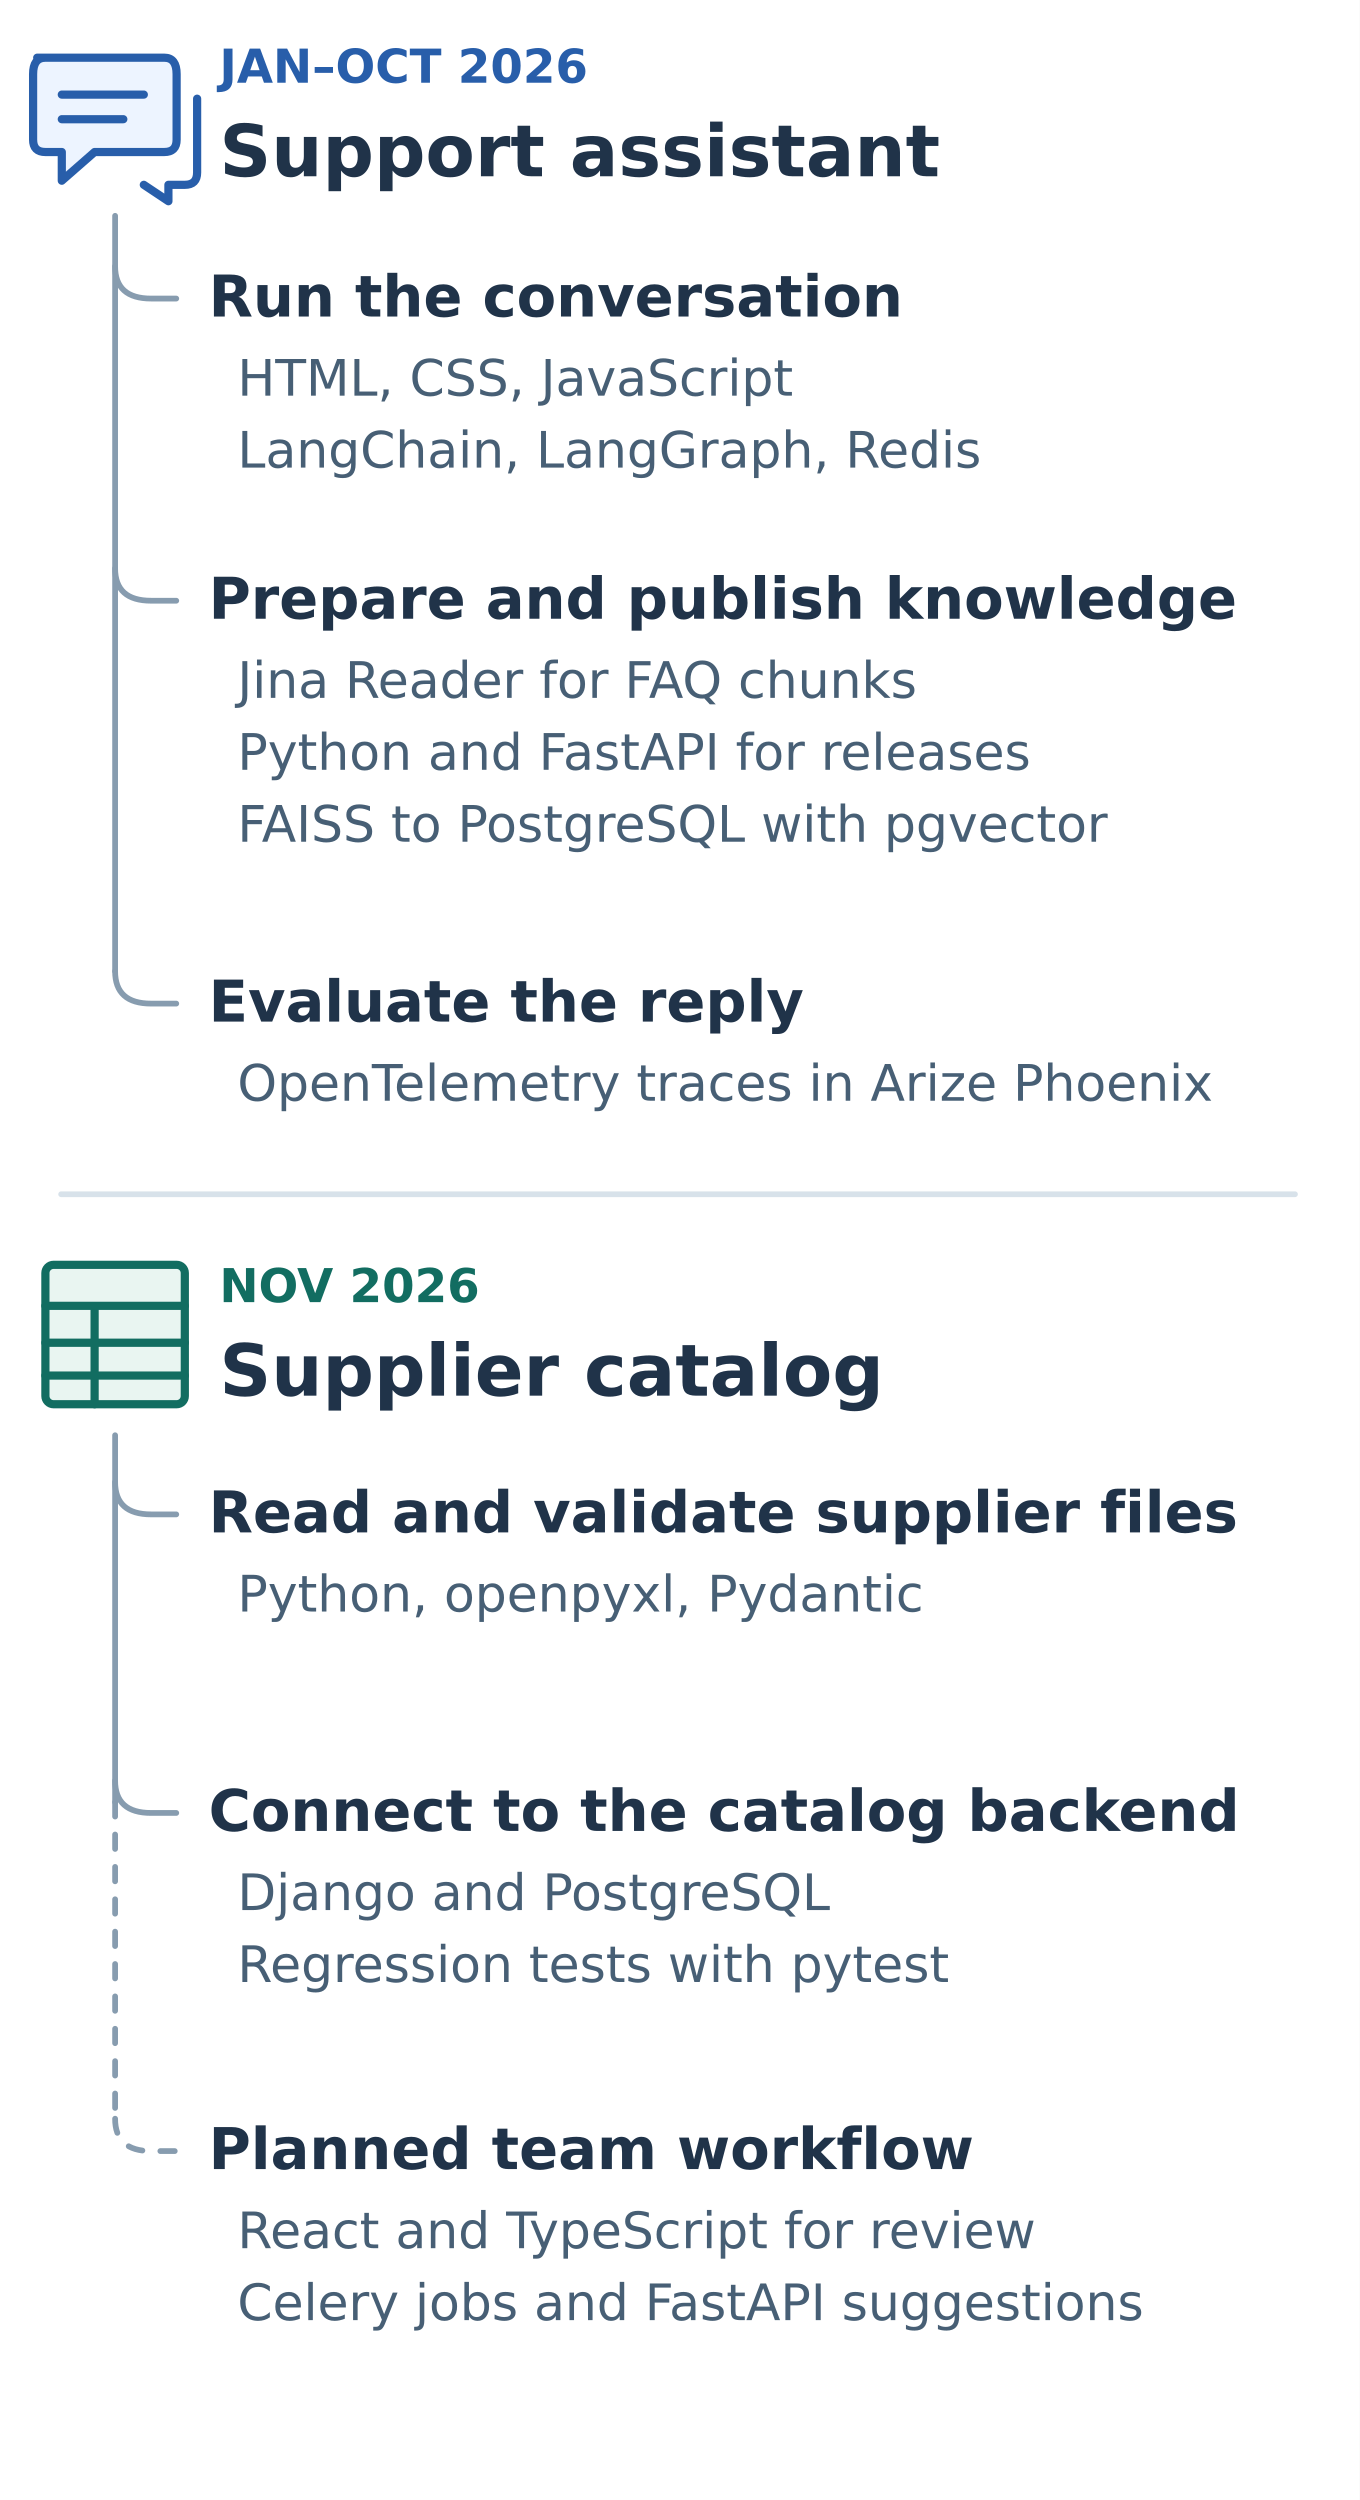
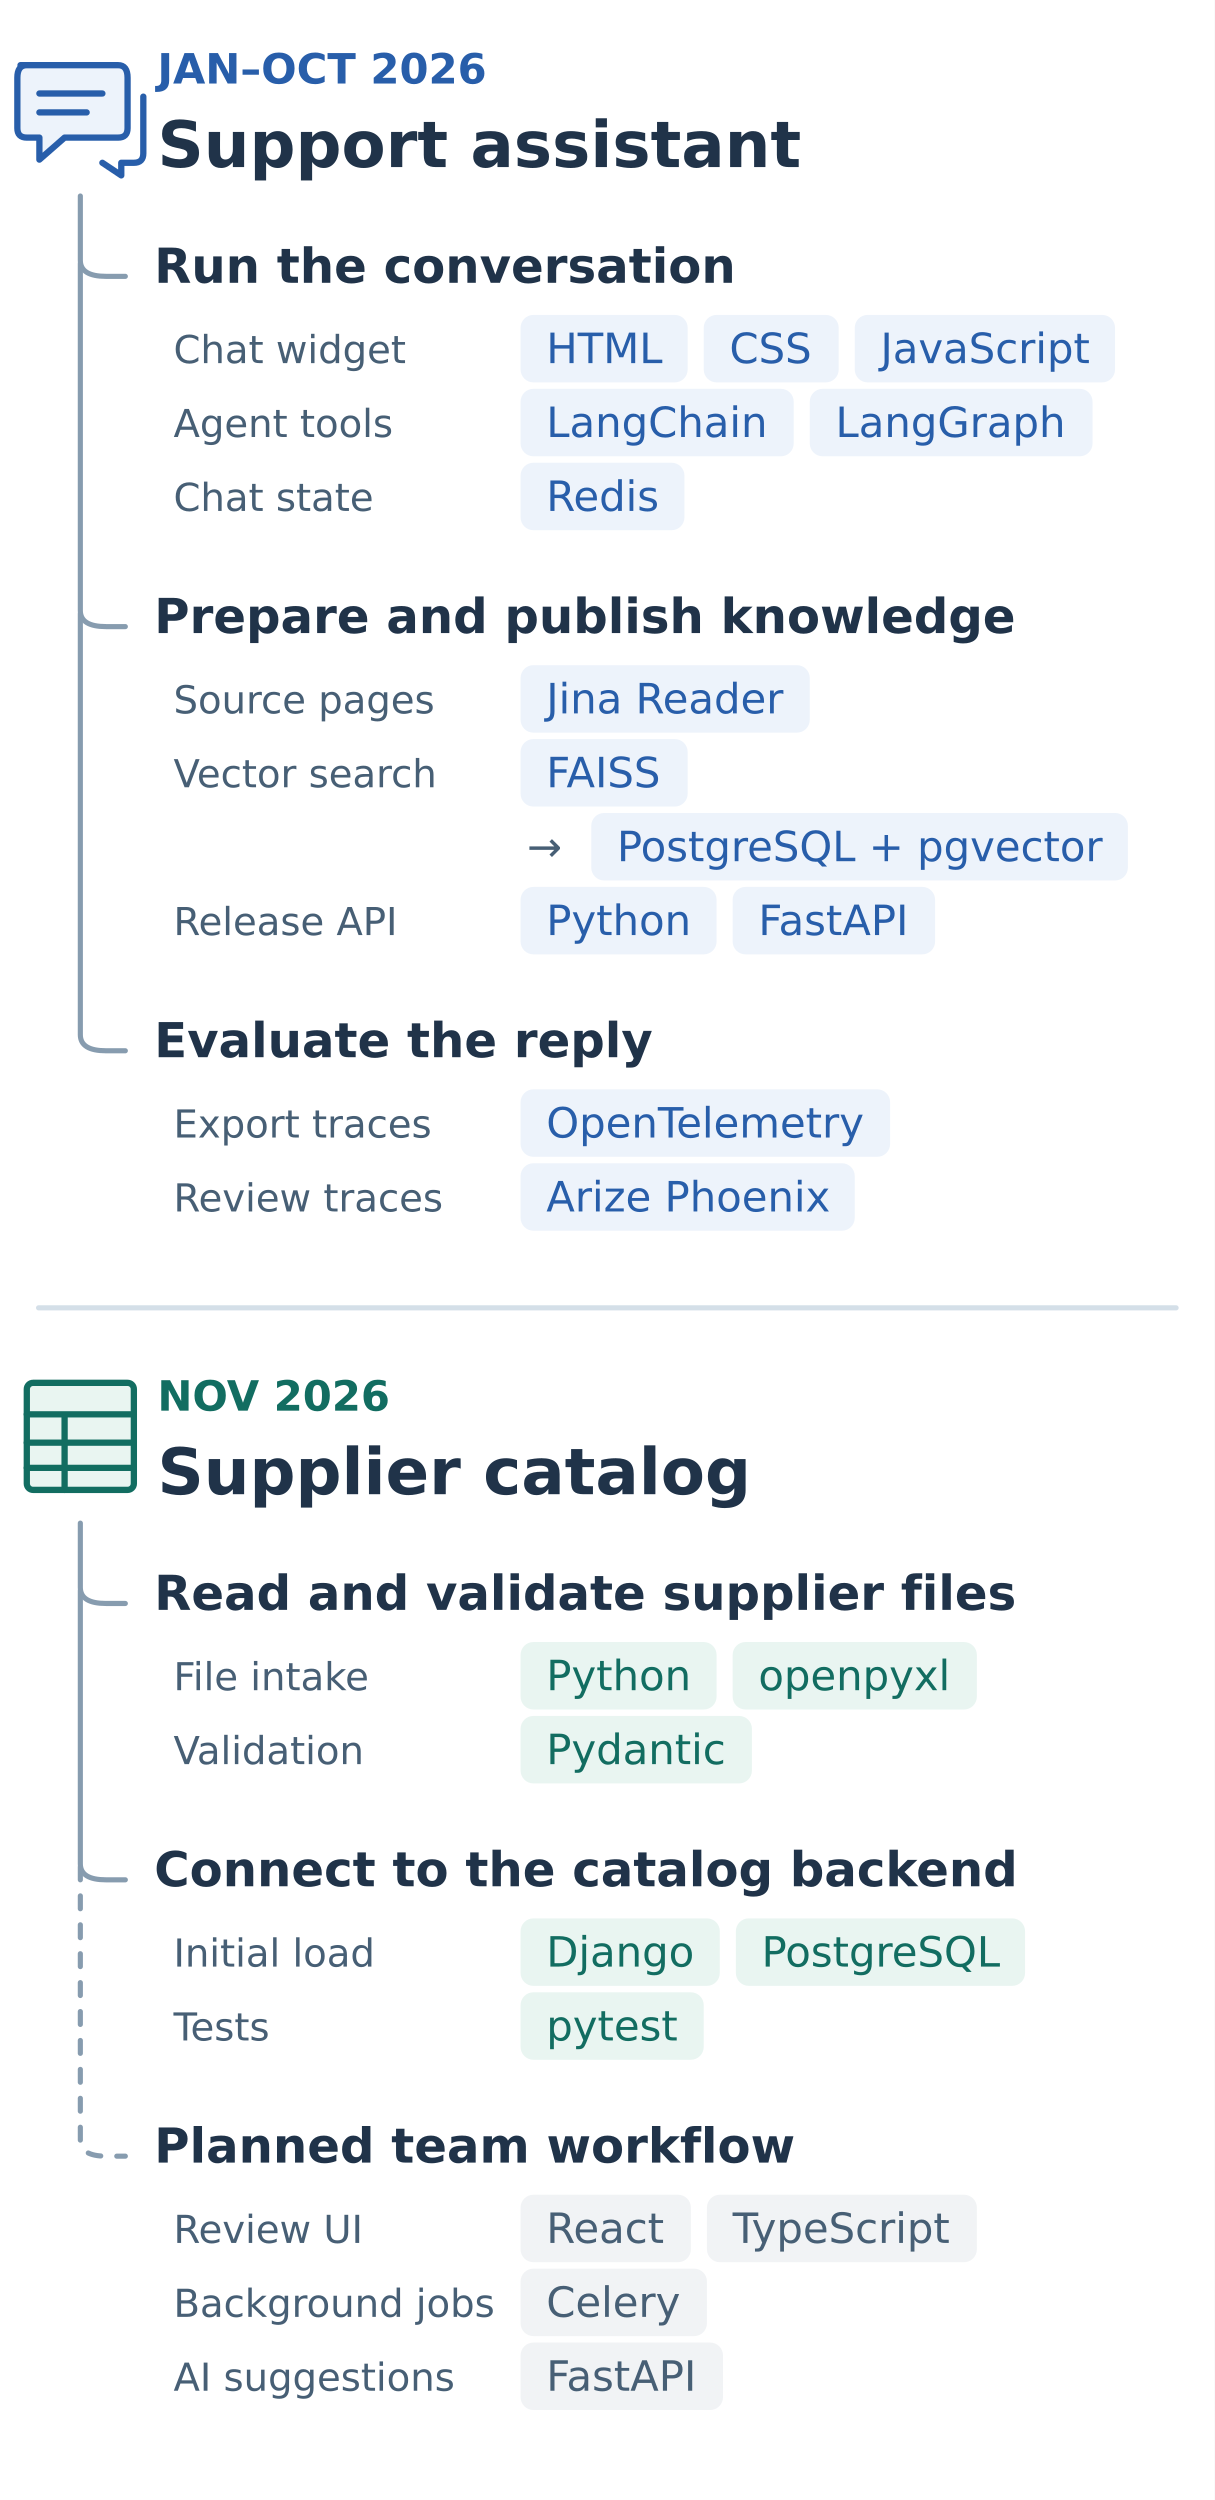
- <svg xmlns="http://www.w3.org/2000/svg" width="378" height="695" viewBox="0 0 378 695" role="img" aria-labelledby="t d">
-   <rect width="378" height="695" fill="white" />
-   <g transform="translate(32 32) scale(1.14)" stroke="#285eaa" stroke-width="2" stroke-linecap="round" stroke-linejoin="round">
-     <g fill="#edf4ff">
+ <svg xmlns="http://www.w3.org/2000/svg" width="378" height="778" viewBox="0 0 378 778" role="img" aria-labelledby="t d">
+   <rect width="378" height="778" fill="white" />
+   <g transform="translate(25 34) scale(0.98)" stroke="#285eaa" stroke-width="2" stroke-linecap="round" stroke-linejoin="round">
+     <g fill="#edf3fb">
      <path d="M-19 -14H12Q15 -14 15 -10V6Q15 9 12 9H-5L-13 16V9H-17Q-20 9 -20 6V-10Q-20 -14 -17 -14Z" />
    </g>
    <g fill="none">
      <path d="M-13 -5H7M-13 1H2M20 -4V14Q20 17 17 17H13V21L7 17" />
    </g>
  </g>
-   <text x="61" y="23" text-anchor="start" font-family="DejaVu Sans, Arial, sans-serif" font-weight="700" font-size="13" fill="#285eaa">JAN–OCT 2026</text>
-   <text x="61" y="49" text-anchor="start" font-family="DejaVu Sans, Arial, sans-serif" font-weight="700" font-size="20" fill="#203349">Support assistant</text>
-   <path d="M32 60V270" fill="none" stroke="#879caf" stroke-linecap="round" stroke-width="1.6" />
-   <path d="M32 74Q32 83 42 83H49" fill="none" stroke="#879caf" stroke-linecap="round" stroke-width="1.6" />
-   <text x="58" y="88" text-anchor="start" font-family="DejaVu Sans, Arial, sans-serif" font-weight="700" font-size="16" fill="#203349">Run the conversation</text>
-   <text x="66" y="110" text-anchor="start" font-family="DejaVu Sans, Arial, sans-serif" font-weight="400" font-size="14" fill="#475f75">HTML, CSS, JavaScript</text>
-   <text x="66" y="130" text-anchor="start" font-family="DejaVu Sans, Arial, sans-serif" font-weight="400" font-size="14" fill="#475f75">LangChain, LangGraph, Redis</text>
-   <path d="M32 158Q32 167 42 167H49" fill="none" stroke="#879caf" stroke-linecap="round" stroke-width="1.6" />
-   <text x="58" y="172" text-anchor="start" font-family="DejaVu Sans, Arial, sans-serif" font-weight="700" font-size="16" fill="#203349">Prepare and publish knowledge</text>
-   <text x="66" y="194" text-anchor="start" font-family="DejaVu Sans, Arial, sans-serif" font-weight="400" font-size="14" fill="#475f75">Jina Reader for FAQ chunks</text>
-   <text x="66" y="214" text-anchor="start" font-family="DejaVu Sans, Arial, sans-serif" font-weight="400" font-size="14" fill="#475f75">Python and FastAPI for releases</text>
-   <text x="66" y="234" text-anchor="start" font-family="DejaVu Sans, Arial, sans-serif" font-weight="400" font-size="14" fill="#475f75">FAISS to PostgreSQL with pgvector</text>
-   <path d="M32 270Q32 279 42 279H49" fill="none" stroke="#879caf" stroke-linecap="round" stroke-width="1.6" />
-   <text x="58" y="284" text-anchor="start" font-family="DejaVu Sans, Arial, sans-serif" font-weight="700" font-size="16" fill="#203349">Evaluate the reply</text>
-   <text x="66" y="306" text-anchor="start" font-family="DejaVu Sans, Arial, sans-serif" font-weight="400" font-size="14" fill="#475f75">OpenTelemetry traces in Arize Phoenix</text>
-   <path d="M17 332H360" fill="none" stroke="#d8e2ea" stroke-linecap="round" stroke-width="1.6" />
-   <g transform="translate(32 371) scale(1.14)" stroke="#126d61" stroke-width="2" stroke-linecap="round" stroke-linejoin="round">
+   <text x="49" y="26" text-anchor="start" font-family="DejaVu Sans, Arial, sans-serif" font-weight="700" font-size="13" fill="#285eaa">JAN–OCT 2026</text>
+   <text x="49" y="52" text-anchor="start" font-family="DejaVu Sans, Arial, sans-serif" font-weight="700" font-size="20" fill="#203349">Support assistant</text>
+   <text x="48" y="88" text-anchor="start" font-family="DejaVu Sans, Arial, sans-serif" font-weight="700" font-size="15" fill="#203349">Run the conversation</text>
+   <text x="54" y="113" text-anchor="start" font-family="DejaVu Sans, Arial, sans-serif" font-weight="400" font-size="12" fill="#475f75">Chat widget</text>
+   <rect x="162" y="98" width="52" height="21" rx="4" fill="#edf3fb" />
+   <text x="170" y="113" text-anchor="start" font-family="DejaVu Sans, Arial, sans-serif" font-weight="400" font-size="13" fill="#285eaa">HTML</text>
+   <rect x="219" y="98" width="42" height="21" rx="4" fill="#edf3fb" />
+   <text x="227" y="113" text-anchor="start" font-family="DejaVu Sans, Arial, sans-serif" font-weight="400" font-size="13" fill="#285eaa">CSS</text>
+   <rect x="266" y="98" width="81" height="21" rx="4" fill="#edf3fb" />
+   <text x="274" y="113" text-anchor="start" font-family="DejaVu Sans, Arial, sans-serif" font-weight="400" font-size="13" fill="#285eaa">JavaScript</text>
+   <text x="54" y="136" text-anchor="start" font-family="DejaVu Sans, Arial, sans-serif" font-weight="400" font-size="12" fill="#475f75">Agent tools</text>
+   <rect x="162" y="121" width="85" height="21" rx="4" fill="#edf3fb" />
+   <text x="170" y="136" text-anchor="start" font-family="DejaVu Sans, Arial, sans-serif" font-weight="400" font-size="13" fill="#285eaa">LangChain</text>
+   <rect x="252" y="121" width="88" height="21" rx="4" fill="#edf3fb" />
+   <text x="260" y="136" text-anchor="start" font-family="DejaVu Sans, Arial, sans-serif" font-weight="400" font-size="13" fill="#285eaa">LangGraph</text>
+   <text x="54" y="159" text-anchor="start" font-family="DejaVu Sans, Arial, sans-serif" font-weight="400" font-size="12" fill="#475f75">Chat state</text>
+   <rect x="162" y="144" width="51" height="21" rx="4" fill="#edf3fb" />
+   <text x="170" y="159" text-anchor="start" font-family="DejaVu Sans, Arial, sans-serif" font-weight="400" font-size="13" fill="#285eaa">Redis</text>
+   <text x="48" y="197" text-anchor="start" font-family="DejaVu Sans, Arial, sans-serif" font-weight="700" font-size="15" fill="#203349">Prepare and publish knowledge</text>
+   <text x="54" y="222" text-anchor="start" font-family="DejaVu Sans, Arial, sans-serif" font-weight="400" font-size="12" fill="#475f75">Source pages</text>
+   <rect x="162" y="207" width="90" height="21" rx="4" fill="#edf3fb" />
+   <text x="170" y="222" text-anchor="start" font-family="DejaVu Sans, Arial, sans-serif" font-weight="400" font-size="13" fill="#285eaa">Jina Reader</text>
+   <text x="54" y="245" text-anchor="start" font-family="DejaVu Sans, Arial, sans-serif" font-weight="400" font-size="12" fill="#475f75">Vector search</text>
+   <rect x="162" y="230" width="52" height="21" rx="4" fill="#edf3fb" />
+   <text x="170" y="245" text-anchor="start" font-family="DejaVu Sans, Arial, sans-serif" font-weight="400" font-size="13" fill="#285eaa">FAISS</text>
+   <text x="164" y="268" text-anchor="start" font-family="DejaVu Sans, Arial, sans-serif" font-weight="400" font-size="13" fill="#475f75">→</text>
+   <rect x="184" y="253" width="167" height="21" rx="4" fill="#edf3fb" />
+   <text x="192" y="268" text-anchor="start" font-family="DejaVu Sans, Arial, sans-serif" font-weight="400" font-size="13" fill="#285eaa">PostgreSQL + pgvector</text>
+   <text x="54" y="291" text-anchor="start" font-family="DejaVu Sans, Arial, sans-serif" font-weight="400" font-size="12" fill="#475f75">Release API</text>
+   <rect x="162" y="276" width="61" height="21" rx="4" fill="#edf3fb" />
+   <text x="170" y="291" text-anchor="start" font-family="DejaVu Sans, Arial, sans-serif" font-weight="400" font-size="13" fill="#285eaa">Python</text>
+   <rect x="228" y="276" width="63" height="21" rx="4" fill="#edf3fb" />
+   <text x="236" y="291" text-anchor="start" font-family="DejaVu Sans, Arial, sans-serif" font-weight="400" font-size="13" fill="#285eaa">FastAPI</text>
+   <text x="48" y="329" text-anchor="start" font-family="DejaVu Sans, Arial, sans-serif" font-weight="700" font-size="15" fill="#203349">Evaluate the reply</text>
+   <text x="54" y="354" text-anchor="start" font-family="DejaVu Sans, Arial, sans-serif" font-weight="400" font-size="12" fill="#475f75">Export traces</text>
+   <rect x="162" y="339" width="115" height="21" rx="4" fill="#edf3fb" />
+   <text x="170" y="354" text-anchor="start" font-family="DejaVu Sans, Arial, sans-serif" font-weight="400" font-size="13" fill="#285eaa">OpenTelemetry</text>
+   <text x="54" y="377" text-anchor="start" font-family="DejaVu Sans, Arial, sans-serif" font-weight="400" font-size="12" fill="#475f75">Review traces</text>
+   <rect x="162" y="362" width="104" height="21" rx="4" fill="#edf3fb" />
+   <text x="170" y="377" text-anchor="start" font-family="DejaVu Sans, Arial, sans-serif" font-weight="400" font-size="13" fill="#285eaa">Arize Phoenix</text>
+   <path d="M25 61V81Q25 86 33 86H39" fill="none" stroke="#879caf" stroke-linecap="round" stroke-width="1.6" />
+   <path d="M25 82V190Q25 195 33 195H39" fill="none" stroke="#879caf" stroke-linecap="round" stroke-width="1.6" />
+   <path d="M25 191V322Q25 327 33 327H39" fill="none" stroke="#879caf" stroke-linecap="round" stroke-width="1.6" />
+   <path d="M12 407H366" fill="none" stroke="#d4dfe8" stroke-linecap="round" stroke-width="1.6" />
+   <g transform="translate(25 447) scale(0.98)" stroke="#126d61" stroke-width="2" stroke-linecap="round" stroke-linejoin="round">
    <g fill="#e9f5f1">
      <rect x="-17" y="-17" width="34" height="34" rx="2" />
    </g>
    <g fill="none">
      <path d="M-17 -7H17M-5 -7V17M-17 2H17M-17 10H17" />
    </g>
  </g>
-   <text x="61" y="362" text-anchor="start" font-family="DejaVu Sans, Arial, sans-serif" font-weight="700" font-size="13" fill="#126d61">NOV 2026</text>
-   <text x="61" y="388" text-anchor="start" font-family="DejaVu Sans, Arial, sans-serif" font-weight="700" font-size="20" fill="#203349">Supplier catalog</text>
-   <path d="M32 399V501" fill="none" stroke="#879caf" stroke-linecap="round" stroke-width="1.6" />
-   <path d="M32 501V589" fill="none" stroke="#879caf" stroke-linecap="round" stroke-width="1.6" stroke-dasharray="4 5" />
-   <path d="M32 412Q32 421 42 421H49" fill="none" stroke="#879caf" stroke-linecap="round" stroke-width="1.6" />
-   <text x="58" y="426" text-anchor="start" font-family="DejaVu Sans, Arial, sans-serif" font-weight="700" font-size="16" fill="#203349">Read and validate supplier files</text>
-   <text x="66" y="448" text-anchor="start" font-family="DejaVu Sans, Arial, sans-serif" font-weight="400" font-size="14" fill="#475f75">Python, openpyxl, Pydantic</text>
-   <path d="M32 495Q32 504 42 504H49" fill="none" stroke="#879caf" stroke-linecap="round" stroke-width="1.6" />
-   <text x="58" y="509" text-anchor="start" font-family="DejaVu Sans, Arial, sans-serif" font-weight="700" font-size="16" fill="#203349">Connect to the catalog backend</text>
-   <text x="66" y="531" text-anchor="start" font-family="DejaVu Sans, Arial, sans-serif" font-weight="400" font-size="14" fill="#475f75">Django and PostgreSQL</text>
-   <text x="66" y="551" text-anchor="start" font-family="DejaVu Sans, Arial, sans-serif" font-weight="400" font-size="14" fill="#475f75">Regression tests with pytest</text>
-   <path d="M32 589Q32 598 42 598H49" fill="none" stroke="#879caf" stroke-linecap="round" stroke-width="1.6" stroke-dasharray="4 5" />
-   <text x="58" y="603" text-anchor="start" font-family="DejaVu Sans, Arial, sans-serif" font-weight="700" font-size="16" fill="#203349">Planned team workflow</text>
-   <text x="66" y="625" text-anchor="start" font-family="DejaVu Sans, Arial, sans-serif" font-weight="400" font-size="14" fill="#475f75">React and TypeScript for review</text>
-   <text x="66" y="645" text-anchor="start" font-family="DejaVu Sans, Arial, sans-serif" font-weight="400" font-size="14" fill="#475f75">Celery jobs and FastAPI suggestions</text>
+   <text x="49" y="439" text-anchor="start" font-family="DejaVu Sans, Arial, sans-serif" font-weight="700" font-size="13" fill="#126d61">NOV 2026</text>
+   <text x="49" y="465" text-anchor="start" font-family="DejaVu Sans, Arial, sans-serif" font-weight="700" font-size="20" fill="#203349">Supplier catalog</text>
+   <text x="48" y="501" text-anchor="start" font-family="DejaVu Sans, Arial, sans-serif" font-weight="700" font-size="15" fill="#203349">Read and validate supplier files</text>
+   <text x="54" y="526" text-anchor="start" font-family="DejaVu Sans, Arial, sans-serif" font-weight="400" font-size="12" fill="#475f75">File intake</text>
+   <rect x="162" y="511" width="61" height="21" rx="4" fill="#e9f5f1" />
+   <text x="170" y="526" text-anchor="start" font-family="DejaVu Sans, Arial, sans-serif" font-weight="400" font-size="13" fill="#126d61">Python</text>
+   <rect x="228" y="511" width="76" height="21" rx="4" fill="#e9f5f1" />
+   <text x="236" y="526" text-anchor="start" font-family="DejaVu Sans, Arial, sans-serif" font-weight="400" font-size="13" fill="#126d61">openpyxl</text>
+   <text x="54" y="549" text-anchor="start" font-family="DejaVu Sans, Arial, sans-serif" font-weight="400" font-size="12" fill="#475f75">Validation</text>
+   <rect x="162" y="534" width="72" height="21" rx="4" fill="#e9f5f1" />
+   <text x="170" y="549" text-anchor="start" font-family="DejaVu Sans, Arial, sans-serif" font-weight="400" font-size="13" fill="#126d61">Pydantic</text>
+   <text x="48" y="587" text-anchor="start" font-family="DejaVu Sans, Arial, sans-serif" font-weight="700" font-size="15" fill="#203349">Connect to the catalog backend</text>
+   <text x="54" y="612" text-anchor="start" font-family="DejaVu Sans, Arial, sans-serif" font-weight="400" font-size="12" fill="#475f75">Initial load</text>
+   <rect x="162" y="597" width="62" height="21" rx="4" fill="#e9f5f1" />
+   <text x="170" y="612" text-anchor="start" font-family="DejaVu Sans, Arial, sans-serif" font-weight="400" font-size="13" fill="#126d61">Django</text>
+   <rect x="229" y="597" width="90" height="21" rx="4" fill="#e9f5f1" />
+   <text x="237" y="612" text-anchor="start" font-family="DejaVu Sans, Arial, sans-serif" font-weight="400" font-size="13" fill="#126d61">PostgreSQL</text>
+   <text x="54" y="635" text-anchor="start" font-family="DejaVu Sans, Arial, sans-serif" font-weight="400" font-size="12" fill="#475f75">Tests</text>
+   <rect x="162" y="620" width="57" height="21" rx="4" fill="#e9f5f1" />
+   <text x="170" y="635" text-anchor="start" font-family="DejaVu Sans, Arial, sans-serif" font-weight="400" font-size="13" fill="#126d61">pytest</text>
+   <text x="48" y="673" text-anchor="start" font-family="DejaVu Sans, Arial, sans-serif" font-weight="700" font-size="15" fill="#203349">Planned team workflow</text>
+   <text x="54" y="698" text-anchor="start" font-family="DejaVu Sans, Arial, sans-serif" font-weight="400" font-size="12" fill="#475f75">Review UI</text>
+   <rect x="162" y="683" width="53" height="21" rx="4" fill="#f1f3f5" />
+   <text x="170" y="698" text-anchor="start" font-family="DejaVu Sans, Arial, sans-serif" font-weight="400" font-size="13" fill="#475f75">React</text>
+   <rect x="220" y="683" width="84" height="21" rx="4" fill="#f1f3f5" />
+   <text x="228" y="698" text-anchor="start" font-family="DejaVu Sans, Arial, sans-serif" font-weight="400" font-size="13" fill="#475f75">TypeScript</text>
+   <text x="54" y="721" text-anchor="start" font-family="DejaVu Sans, Arial, sans-serif" font-weight="400" font-size="12" fill="#475f75">Background jobs</text>
+   <rect x="162" y="706" width="58" height="21" rx="4" fill="#f1f3f5" />
+   <text x="170" y="721" text-anchor="start" font-family="DejaVu Sans, Arial, sans-serif" font-weight="400" font-size="13" fill="#475f75">Celery</text>
+   <text x="54" y="744" text-anchor="start" font-family="DejaVu Sans, Arial, sans-serif" font-weight="400" font-size="12" fill="#475f75">AI suggestions</text>
+   <rect x="162" y="729" width="63" height="21" rx="4" fill="#f1f3f5" />
+   <text x="170" y="744" text-anchor="start" font-family="DejaVu Sans, Arial, sans-serif" font-weight="400" font-size="13" fill="#475f75">FastAPI</text>
+   <path d="M25 474V494Q25 499 33 499H39" fill="none" stroke="#879caf" stroke-linecap="round" stroke-width="1.6" />
+   <path d="M25 495V580Q25 585 33 585H39" fill="none" stroke="#879caf" stroke-linecap="round" stroke-width="1.6" />
+   <path d="M25 581V666Q25 671 33 671H39" fill="none" stroke="#879caf" stroke-linecap="round" stroke-width="1.6" stroke-dasharray="4 5" />
</svg>
